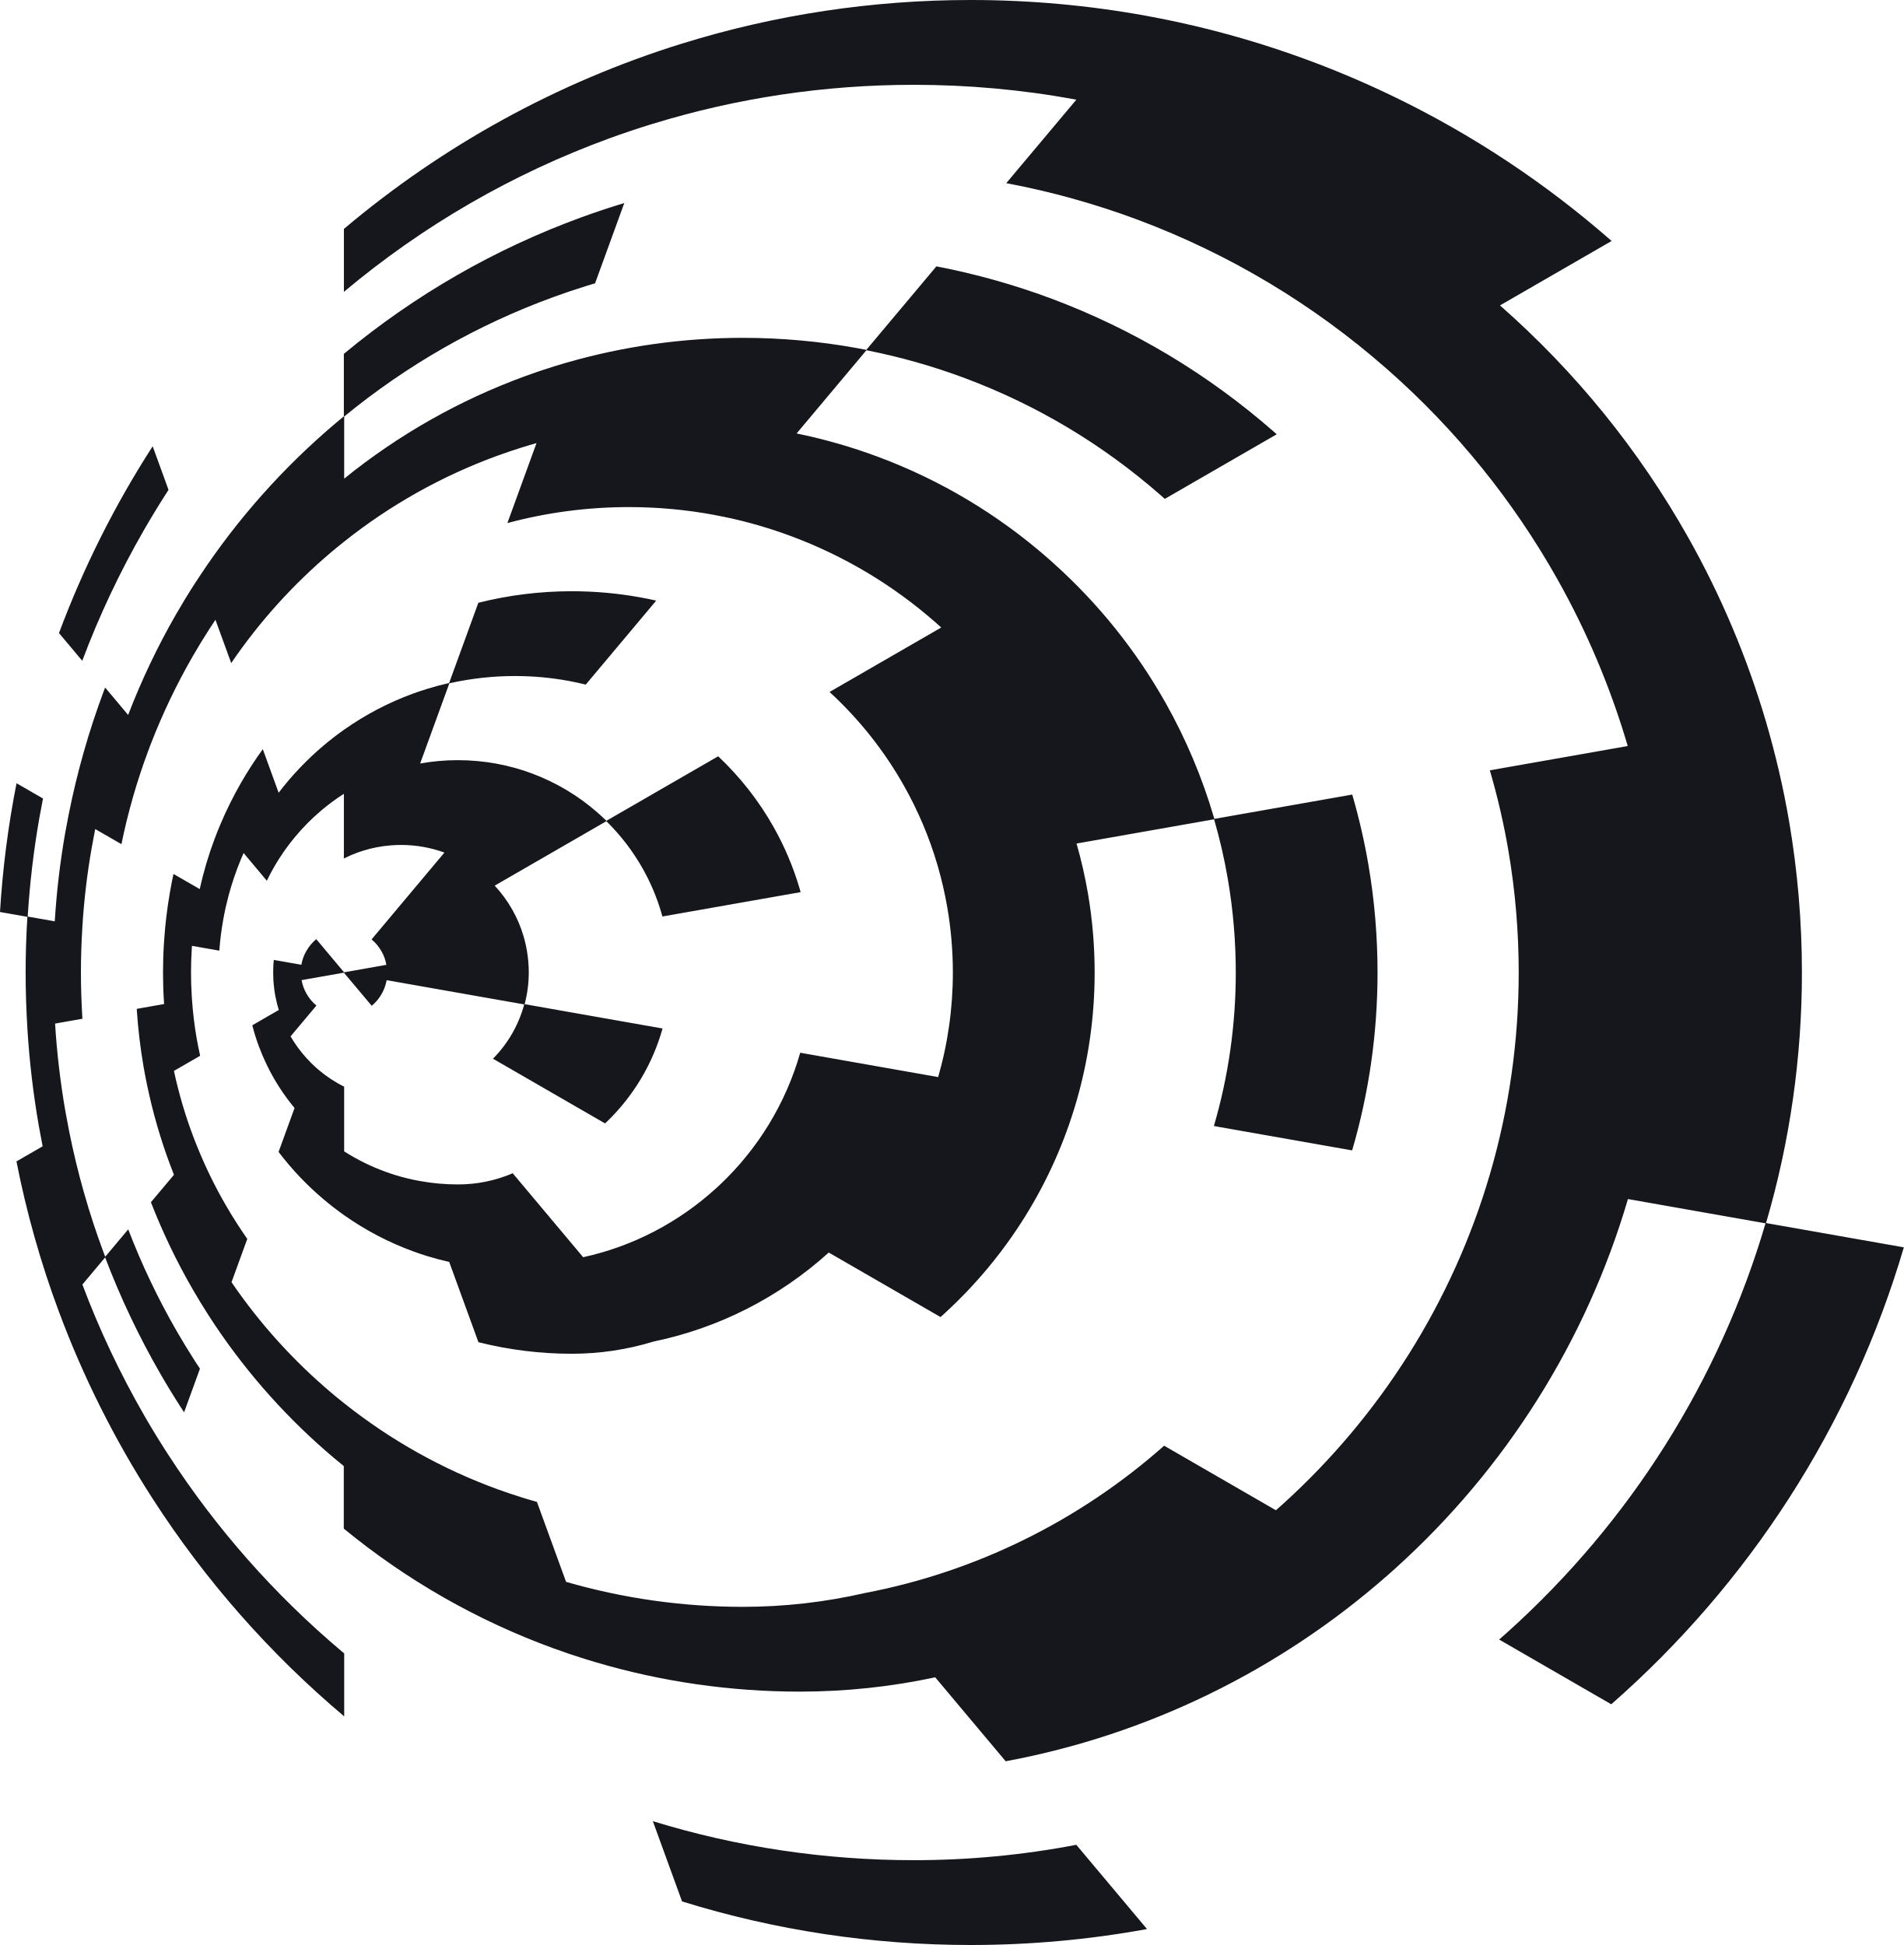
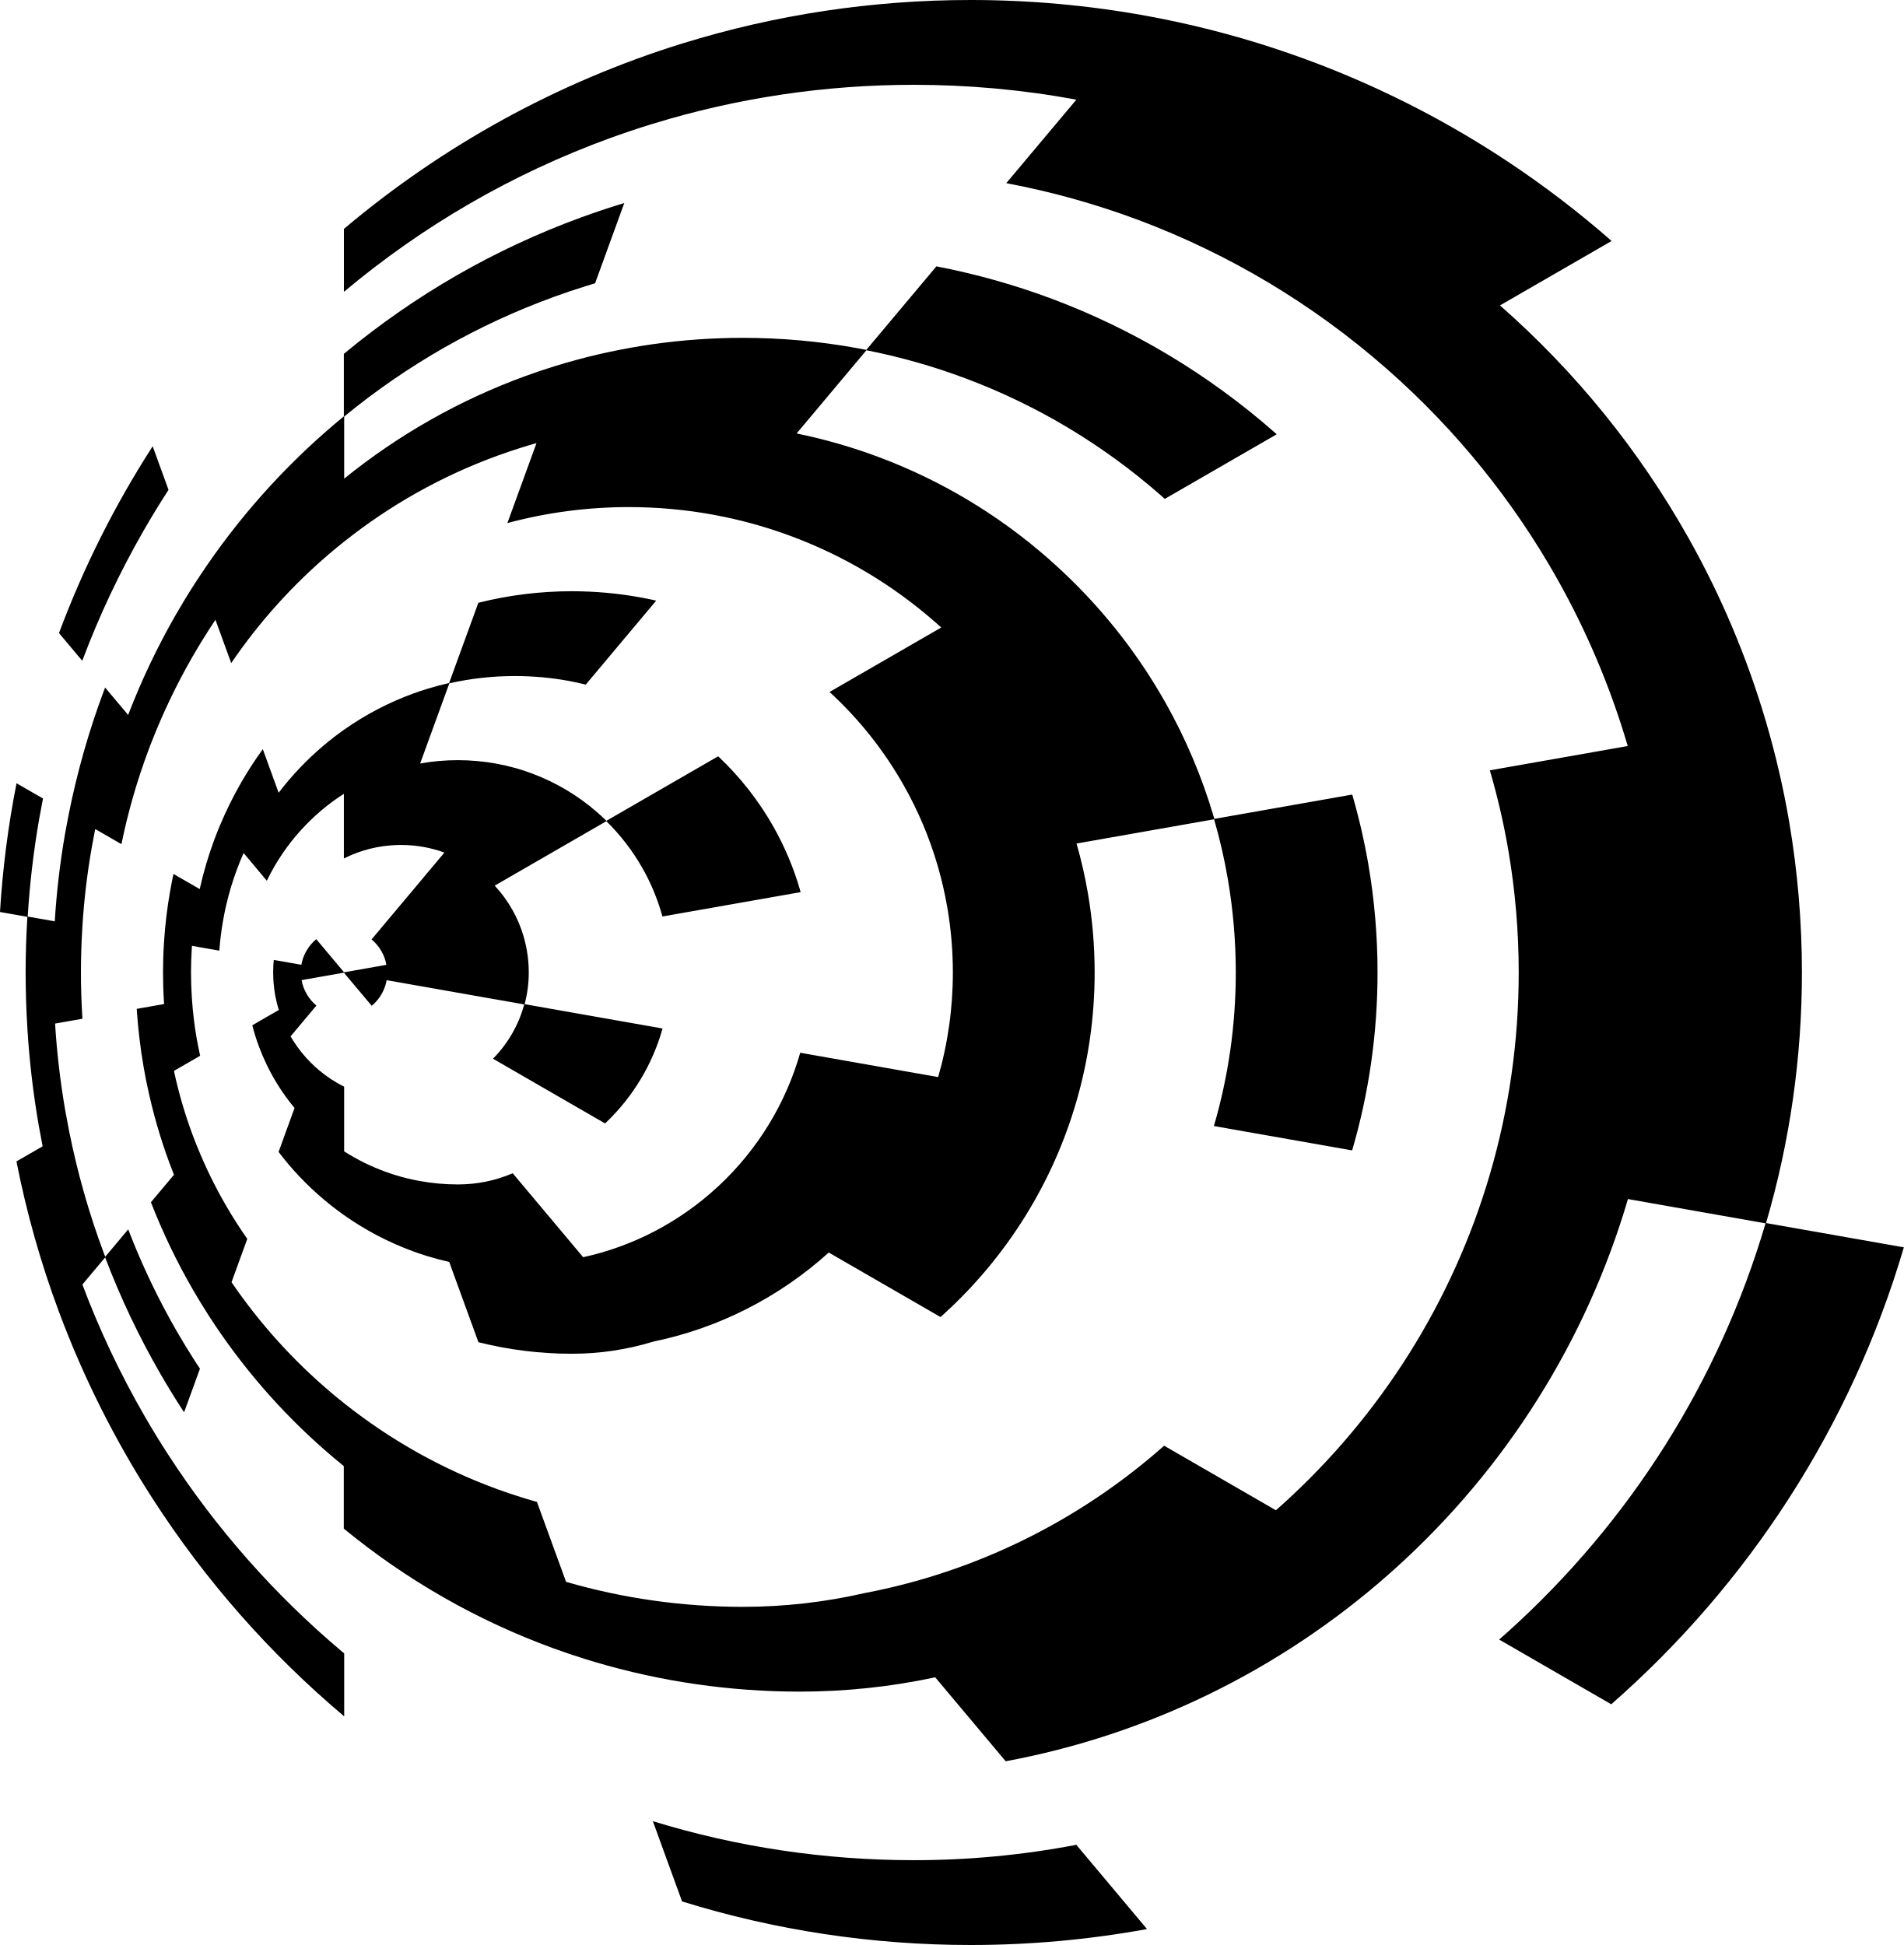
<svg xmlns="http://www.w3.org/2000/svg" id="Layer_2" data-name="Layer 2" viewBox="0 0 1438.87 1470.08">
  <defs>
    <style>
      .cls-1 {
-         fill: #16161d;
+         fill: #000;
      }
    </style>
  </defs>
  <g id="Graphic">
    <g>
      <path class="cls-1" d="M62.24,499.24c12.69-33.82,28.3-66.89,46.38-98.32,5.63-9.8,11.52-19.47,17.51-28.76.2-.31.4-.62.6-.93.2-.31.4-.62.6-.94l.03-.05-11.98-32.93-.14.21c-28.51,44.24-52.27,91.65-70.62,140.9l-.03.07,17.56,20.94.08-.2Z" />
      <path class="cls-1" d="M1334.65,924.4c17.99-61.28,27.12-125,27.12-189.36,0-38.07-3.23-76.32-9.59-113.68-4.33-25.4-10.24-50.91-17.56-75.83v-.03s-.03-.1-.05-.14c-.02-.05-.03-.11-.05-.17-14.16-48.15-33.84-94.79-58.5-138.64-37.3-66.31-85.22-125.42-142.43-175.71l84.35-48.7-.13-.12c-99.75-87.44-221.12-146.21-350.99-169.97h0s-.21-.04-.21-.04h-.07s0-.01,0-.01c-43.57-7.96-88.29-12-132.92-12-74.28,0-147.58,11.05-217.87,32.84h0s-.24.07-.24.07c-.01,0-.02,0-.04.01h-.02c-46.84,14.54-92.43,33.92-135.5,57.6-42.48,23.36-82.85,51.1-120.01,82.46l-.04.04v47.55l.21-.17c59.83-50.13,127.21-89.09,200.27-115.78,10.35-3.77,20.81-7.29,31.11-10.48.65-.21,1.3-.4,1.9-.57h0s.24-.07.24-.07c0,0,0,0,0,0l.05-.02h0c63.51-19.5,129.76-29.38,196.9-29.38,40.79,0,81.62,3.68,121.38,10.95.52.09,1.03.19,1.47.28l-52.96,63.1.21.04c33.8,6.36,67.28,15.7,99.54,27.76,34.29,12.83,67.62,28.9,99.06,47.75,31.12,18.66,60.75,40.27,88.07,64.22l1.58,1.38.03.03c51.4,45.33,94.5,98.57,128.08,158.27,22.3,39.68,40.11,81.87,52.92,125.41.04.11.07.24.1.36.02.08.04.15.07.22l-104.07,18.34-.14.02.04.13c5.83,19.93,10.54,40.34,13.99,60.64,5.17,30.21,7.79,61.18,7.79,92.05,0,51.88-7.34,103.24-21.82,152.64-28.05,95.76-82.21,181.98-156.63,249.32-1.62,1.47-3.25,2.9-5.05,4.48h0s0,0,0,0l-84.48-48.79-.13.13c-64.14,56.8-142.26,95.25-225.92,111.2h0s-.07.02-.07.02l-.21.04h0c-14.73,3.39-30.03,6.01-45.48,7.77-15.38,1.74-31.04,2.63-46.54,2.63-45.36,0-90.31-6.35-133.61-18.88l-21.99-60.36-.02-.06-.06-.02c-3.28-.9-6.77-1.94-10.69-3.16-6.19-1.91-12.54-4.04-18.87-6.34-41.96-15.28-81.01-37.16-116.07-65.04l-.2-.16h0c-3-2.36-6.14-4.93-9.33-7.63-28.91-24.41-54.35-52.57-75.6-83.72l11.89-32.69.02-.06-.04-.05c-2.64-3.77-5.14-7.48-7.42-11.03-3.12-4.84-6.12-9.75-8.92-14.61-7.98-13.77-15.13-28.41-21.26-43.52l-.08-.19h0c-1.32-3.21-2.54-6.4-3.56-9.09-5.85-15.69-10.61-32-14.15-48.47l19.72-11.38.08-.05-.02-.09c-.59-2.64-1.04-4.82-1.43-6.86-.41-2.08-.83-4.24-1.2-6.36-1.68-9.77-2.86-19.6-3.52-29.24h0v-.06s0-.04,0-.05v-.14h-.01c-.06-.68-.1-1.37-.14-2.05v-.12c-.39-6.16-.58-12.2-.58-17.97s.19-11.72.58-17.99v-.12c.05-.67.09-1.37.15-2.04l17.93,3.16,2.76.48v-.14c.53-7.4,1.45-14.88,2.75-22.23l.06-.35c.25-1.44.52-2.92.81-4.38.53-2.76,1.07-5.26,1.64-7.64h0l.04-.16c2.12-9.1,4.86-18.14,8.13-26.88,1.66-4.45,3.27-8.38,4.9-12.02l17.45,20.82.12.15.08-.18c1.69-3.55,3.53-7.03,5.46-10.34,1.25-2.17,2.62-4.41,4.19-6.86,3.47-5.39,7.32-10.63,11.42-15.57l.02-.02c6.02-7.27,12.78-14.09,20.08-20.26,5.32-4.5,11.03-8.7,16.96-12.49v48.9l.18-.09c3.28-1.66,6.63-3.12,9.96-4.33,1.71-.61,3.12-1.09,4.44-1.5,6.67-2.08,13.59-3.42,20.56-3.98h.01c2.63-.23,5.34-.35,8.03-.35,5.73,0,11.57.53,17.35,1.57,5.29.97,10.49,2.39,15.46,4.2h-.01s-54.97,65.54-54.97,65.54l-.08.1.1.08c2.92,2.46,5.36,5.37,7.25,8.65l.02.03c1.9,3.25,3.18,6.76,3.81,10.45l-31.97,5.64-20.93-24.96-.08-.1-.1.08c-2.91,2.45-5.34,5.35-7.24,8.62h0s-.06.09-.06.09c0,0,0,0,0,.01l-.06.11h0c-1.89,3.25-3.17,6.77-3.8,10.46h0s-20.71-3.64-20.71-3.64l-.13-.02v.13c-.13,1.06-.22,2.17-.29,3.3-.12,2.16-.18,4.15-.18,6.07s.06,3.88.18,6.05c.07,1.09.16,2.17.28,3.3v.13s.02,0,.02,0c.23,2.4.55,4.83.95,7.21.04.23.09.45.13.68.09.48.18.97.29,1.44.64,3.23,1.44,6.43,2.4,9.53l-8.88,5.11-11.06,6.41-.08.05.02.09c1.41,5.49,3.11,10.9,5.05,16.08,1.72,4.6,3.66,9.13,5.75,13.49h0s.04.07.04.07c0,0,0,.01,0,.02l.08.16h0c1.74,3.58,3.58,7.06,5.47,10.34,1.27,2.19,2.61,4.37,4.08,6.67,3.54,5.49,7.39,10.73,11.44,15.58l-12.05,33.14-.02.06.04.05c10,13.18,21.47,25.25,34.1,35.88,4.72,3.99,9.84,7.95,15.21,11.77h0s.05.04.05.04l.2.14h0c16.2,11.41,33.8,20.61,52.31,27.34,3.46,1.27,6.88,2.42,10.17,3.44,5.43,1.69,11.11,3.2,16.88,4.5l22.05,60.59.02.06.06.02c22.94,5.78,46.7,8.72,70.6,8.72,10.52,0,21.09-.79,31.41-2.35,10.31-1.55,20.51-3.87,30.34-6.89,49.08-10.12,94.82-33.36,132.29-67.21.02-.02.04-.03.06-.05h0s0,0,0,0l84.4,48.72.08.04.07-.06c.96-.86,1.93-1.74,2.86-2.59l.29-.27c47.24-43.33,81.6-98.58,99.38-159.79h0s.03-.11.03-.11c0,0,0,0,0-.01l.04-.12h0c9.15-31.51,13.79-64.29,13.79-97.45,0-20.03-1.7-40.12-5.05-59.71-2.19-12.75-5.09-25.46-8.63-37.79l103.94-18.32c4.27,14.61,7.78,29.88,10.43,45.37,3.96,23.15,5.97,46.85,5.97,70.45,0,39.41-5.55,78.4-16.5,115.88l-.04.13,12.49,2.21,91.88,16.2.11.02.03-.11c12.71-43.44,19.16-88.64,19.16-134.34,0-27.3-2.31-54.65-6.87-81.3-2.99-17.59-7.1-35.46-12.22-53.09l-.03-.11-92.06,16.24-12.17,2.15c-.09-.35-.19-.7-.29-1.04-.06-.19-.11-.38-.17-.58-8.79-29.84-21-58.76-36.28-85.94-22.41-39.77-50.99-75.37-84.95-105.81l-.02-.02c-1.31-1.22-2.67-2.42-3.99-3.57-37.91-33.21-81.01-58.97-128.1-76.58-19.99-7.49-40.81-13.47-61.88-17.78h0s0,0,0,0l52.77-62.9c25.28,4.98,50.33,12.08,74.46,21.11,54.24,20.27,103.95,49.99,147.75,88.33,1.12.98,2.17,1.91,3.2,2.86l.07.06,84.45-48.76.15-.09-.13-.11c-.81-.69-1.62-1.42-2.42-2.12-24.47-21.43-50.99-40.77-78.84-57.47-28.15-16.88-57.99-31.26-88.66-42.74-28.13-10.52-57.43-18.75-87.09-24.46h-.07s-52.96,63.11-52.96,63.11c-2.25-.45-4.54-.87-6.57-1.25-28.47-5.2-57.67-7.84-86.76-7.84-45.32,0-90.24,6.34-133.51,18.84h0s-.2.06-.2.06c-.01,0-.02,0-.03,0l-.06.02h0c-2.84.82-5.69,1.69-8.46,2.54l-.08.02c-7.54,2.34-15.02,4.86-22.22,7.49-49.57,18.12-95.56,44.18-136.7,77.45h0v-46.95c47.45-38.95,100.58-69.31,157.94-90.23,8.3-3.04,16.77-5.9,25.18-8.5,2.14-.67,4.3-1.32,6.43-1.94l.06-.02,21.98-60.42.09-.24-4.53,1.39c-9.14,2.82-18.61,6.01-28.17,9.5-65.24,23.84-125.53,58.52-179.19,103.06l-.04.04v47.24c-1.82,1.49-3.73,3.07-5.67,4.71-39.89,33.62-74.65,72.68-103.31,116.08v.02c-1.17,1.71-2.36,3.53-3.66,5.56-4.8,7.42-9.57,15.25-14.2,23.28-13.98,24.31-26.15,49.89-36.18,76.03l-17.26-20.56-.14-.16-1.25,3.31c-11.1,29.75-19.91,60.72-26.16,92.04l-.02.09h0c-.06.3-.12.61-.18.91-.06.32-.12.64-.19.96-.75,3.72-1.51,7.77-2.4,12.75-3.84,21.98-6.49,44.4-7.85,66.64l-20.45-3.6c1.53-24.85,4.46-49.77,8.72-74.06.83-4.73,1.72-9.47,2.63-14.08.04-.18.08-.37.12-.55l.11-.53-19.87-11.45-.15-.09-.03.17C6.18,623.94,1.99,656.58,0,689.2v.11s20.69,3.66,20.69,3.66c0,.01,0,.02,0,.03,0,.06-.01.11-.01.16-.87,14.16-1.31,28.25-1.31,41.88s.44,27.7,1.31,41.83c0,.06,0,.12.01.18,0,.03,0,.07,0,.11v.05s0,.14,0,.14h0c1.5,24.44,4.39,49.11,8.59,73.34.87,4.93,1.8,9.91,2.77,14.8l.09.46c.03.15.06.31.09.46l-19.72,11.36-.08.04.02.09c7.57,38.59,18.38,76.83,32.13,113.68h0s.03.07.03.07l.08.2h0c18.33,49.16,42.06,96.48,70.51,140.65h0l.03.05.14.21h0c39.77,61.71,88.4,117,144.54,164.34l.21.17v-47.6l-.05-.04c-.65-.51-1.28-1.05-1.89-1.56-50.75-42.79-94.76-92.67-130.82-148.26h0s-.04-.06-.04-.06l-.13-.2h0c-.36-.54-.73-1.1-1.08-1.66-6-9.3-11.72-18.68-17-27.86-18.34-31.78-34.1-65.14-46.84-99.15l17.19-20.5c11.44,30.2,25.48,59.77,41.71,87.9,4.75,8.27,9.78,16.52,15.38,25.22.79,1.22,1.61,2.49,2.44,3.73l.14.21,11.97-32.89.02-.06-.04-.05c-1.15-1.69-2.35-3.52-3.68-5.6-4.77-7.43-9.4-15.02-13.76-22.56-14.25-24.71-26.58-50.58-36.66-76.91l-.08-.2-17.38,20.72c-.39-.97-.76-1.96-1.12-2.91-11.1-29.73-19.89-60.64-26.13-91.89h0s-.01-.05-.01-.05c0-.01,0-.02,0-.04l-.03-.17h0c-.06-.3-.12-.61-.18-.91-.06-.3-.11-.6-.18-.9-.83-4.12-1.65-8.5-2.51-13.39-3.8-21.94-6.4-44.14-7.73-65.99h0s20.67-3.64,20.67-3.64l-.08-1.1c-.7-11.39-1.06-22.78-1.06-33.87s.36-22.51,1.06-33.89l.06-.85h0s0-.14,0-.14v-.12h0c1.24-19.91,3.6-39.83,7.02-59.22.6-3.43,1.28-7.06,2.12-11.41.16-.84.33-1.64.5-2.5l.06-.28,19.65,11.34.15.09.03-.17c4.87-23.83,11.65-47.48,20.16-70.27.91-2.42,1.66-4.41,2.37-6.24,8.73-22.41,19.22-44.32,31.2-65.13,3.99-6.93,8.2-13.84,12.51-20.53,1.56-2.44,3.17-4.88,4.77-7.26l11.83,32.49.08.23.14-.2c21.22-31.13,46.67-59.32,75.63-83.77,3.18-2.69,6.32-5.25,9.33-7.63h0s.2-.16.2-.16c34.88-27.75,73.8-49.59,115.68-64.9,6.43-2.33,12.91-4.52,19.26-6.5,3.71-1.16,7.14-2.17,10.48-3.09h0s-21.92,60.2-21.92,60.2l-.08.23.23-.06c29.73-7.98,60.54-12.02,91.57-12.02,21.42,0,42.81,1.93,63.58,5.74,3.45.62,6.62,1.25,9.7,1.91h.05c.05.02.1.03.15.04l.07.02h0c16.71,3.53,33.38,8.39,49.53,14.43,39.81,14.87,76.26,36.65,108.32,64.71,1.86,1.62,3.34,2.95,4.67,4.17h0s-84.24,48.63-84.24,48.63l-.15.09.12.12c22.33,20.53,41.21,44.34,56.12,70.79,10.63,18.82,19.1,38.83,25.18,59.5.08.27.16.54.24.81.14.48.29.98.42,1.48h0l.03.09s0,.03.01.04l.03.11h0c2.81,9.85,5.12,20.02,6.88,30.23,2.75,16.07,4.15,32.5,4.15,48.86,0,26.87-3.74,53.47-11.12,79.04l-104.12-18.37-.11-.02-.03.11c-10.93,38.23-32.07,72.85-61.15,100.12-.21.19-.42.39-.63.58-.38.36-.77.72-1.17,1.08h0s-.07.06-.07.06h0s-.04.04-.07.06c-.03.02-.06.05-.09.08-28.53,26.15-63.39,44.29-100.83,52.45l-53.19-63.39-.06-.07-.09.04c-6.34,2.73-13.09,4.85-20.05,6.28-6.91,1.42-14.06,2.14-21.25,2.14-9.7,0-19.35-.87-28.69-2.58h-.02c-6.33-1.12-12.67-2.66-18.84-4.58-2.39-.74-4.84-1.57-7.28-2.46-10.92-3.97-21.41-9.15-31.17-15.39v-48.91l-.07-.03c-6.8-3.36-13.21-7.58-19.06-12.52-2.02-1.7-3.98-3.49-5.82-5.34l-.03-.03c-4.93-4.89-9.35-10.35-13.14-16.22-.8-1.2-1.53-2.42-2.37-3.86l19.46-23.19.08-.1-.1-.08c-2.88-2.4-5.32-5.3-7.25-8.63h0c-1.9-3.27-3.19-6.8-3.86-10.51l31.97-5.64,20.95,24.95.08.1.1-.08c2.88-2.4,5.31-5.29,7.24-8.59h0s.06-.11.06-.11l.06-.11h0c1.88-3.26,3.16-6.78,3.82-10.48h0s63.92,11.27,63.92,11.27l40.05,7.05c-4.07,15.11-11.98,29.05-22.91,40.33l-.71.71,84.62,48.85.08.04.07-.06c.33-.28.64-.58.94-.86l.31-.29c20.05-19.32,34.61-43.66,42.11-70.39l.04-.13-104.24-18.39c2.07-7.81,3.13-15.86,3.13-23.94,0-5.59-.48-11.15-1.43-16.52-.38-2.38-.92-4.89-1.58-7.46h0l-.03-.11s0-.01,0-.02l-.03-.1c-.28-1.09-.58-2.24-.92-3.36-2.09-7.04-4.96-13.78-8.54-20.05-3.7-6.52-8.15-12.58-13.21-18.02h0s84.38-48.71,84.38-48.71c10.76,10.57,19.97,22.56,27.36,35.65,5.94,10.46,10.67,21.62,14.07,33.16.26.9.59,2.03.87,3.11l.03.11,104.48-18.41-.04-.13c-.22-.81-.5-1.81-.78-2.77-4.77-16.15-11.38-31.76-19.65-46.39-11.14-19.76-25.2-37.7-41.78-53.33l-.07-.06-84.46,48.76c-2.19-2.14-4.53-4.31-6.97-6.44-14.57-12.7-31.16-22.57-49.29-29.34-3.95-1.49-8.1-2.85-12.34-4.05h0s-.19-.05-.19-.05c0,0,0,0-.01,0l-.06-.02h0c-4.85-1.34-9.71-2.46-14.43-3.32-9.54-1.73-19.28-2.61-28.97-2.61s-19.17.85-28.5,2.52l22.07-60.62c16.18-3.64,32.83-5.49,49.48-5.49,13.62,0,27.23,1.22,40.47,3.64,4.26.78,8.65,1.73,13.06,2.81l.08.02,53.1-63.3.13-.16-.2-.05c-3.81-.88-7.68-1.67-11.5-2.35-17.05-3.12-34.57-4.7-52.08-4.7-23.89,0-47.63,2.93-70.57,8.71l-.06.02-18.67,51.27-3.41,9.36c-5.58,1.26-11.26,2.78-16.91,4.53-3.66,1.14-7.06,2.28-10.38,3.48-18.46,6.75-35.99,15.93-52.1,27.28h0s-.2.14-.2.14l-.05.04h0c-5.2,3.68-10.32,7.64-15.21,11.77-12.59,10.62-24.02,22.63-33.99,35.7h0s-10.66-29.31-10.66-29.31l-1.32-3.61-.14.19c-2.86,3.94-5.71,8.09-8.69,12.7-2.73,4.25-5.19,8.29-7.54,12.36-5.92,10.29-11.23,21.03-15.81,31.93h0l-.08.19c-1.34,3.14-2.71,6.56-4.29,10.77-4.55,12.18-8.29,24.83-11.12,37.6l-19.82-11.43-.04.17c-.44,1.96-.83,3.94-1.22,5.88-.39,2-.9,4.65-1.36,7.4-2.14,12.11-3.64,24.54-4.46,36.95h0v.13s0,0,0,.01h0s-.14,1.98-.14,1.98c-.46,7.23-.69,14.62-.69,21.97s.23,14.72.69,21.95l.13,1.87-20.69,3.66v.11c.97,14.77,2.73,29.59,5.24,44.05.5,2.76,1.08,5.98,1.71,9.17.32,1.66.68,3.32,1.02,4.93l.04.17h0c4.21,20.12,9.98,40.06,17.16,59.26,1.11,2.99,2.06,5.45,2.97,7.72l-17.37,20.68-.05.06.03.07c8.87,22.76,19.49,44.9,31.58,65.79,3.89,6.75,7.98,13.45,12.15,19.92,1.6,2.49,3.24,4.98,4.87,7.42h0s.04.05.04.05l.14.2h0c25.02,37.24,55.09,70.79,89.37,99.7,2.2,1.85,4.61,3.84,7.58,6.26v47.27l.05.04c47.57,39.06,100.91,69.51,158.54,90.5,8.03,2.93,16.34,5.73,24.71,8.32,2.15.67,4.31,1.32,6.43,1.94l.24.07h0c49.99,14.82,102.01,22.34,154.62,22.34,17.22,0,34.58-.92,51.59-2.72,17.07-1.8,34.16-4.52,50.78-8.1l53.19,63.39.05.06h.07c106.87-19.86,206.68-68.49,288.66-140.65h.01s.24-.23.24-.23c1.81-1.6,3.69-3.25,5.53-4.91,83.48-75.32,144.26-171.85,175.77-279.14h0s0,0,0,0l103.98,18.35c-34.91,118.72-102.27,225.51-194.79,308.82-1.95,1.76-3.95,3.52-5.88,5.22l-.64.56,84.63,48.87.08.04.07-.06c51.88-45.45,97.09-97.87,134.36-155.79,37.83-58.8,66.99-122.51,86.66-189.38l.04-.13-104.22-18.37Z" />
      <path class="cls-1" d="M813.4,1394.37h-.07c-20.23,3.88-40.77,6.8-61.06,8.7-20.23,1.93-40.99,2.9-61.7,2.9-67.16,0-133.42-9.89-196.95-29.4l-.24-.07,22.05,60.59.02.06.06.02c70.37,21.84,143.75,32.91,218.12,32.91,44.66,0,89.4-4.04,132.99-12.01l.21-.04-53.37-63.61-.05-.06Z" />
    </g>
  </g>
</svg>
